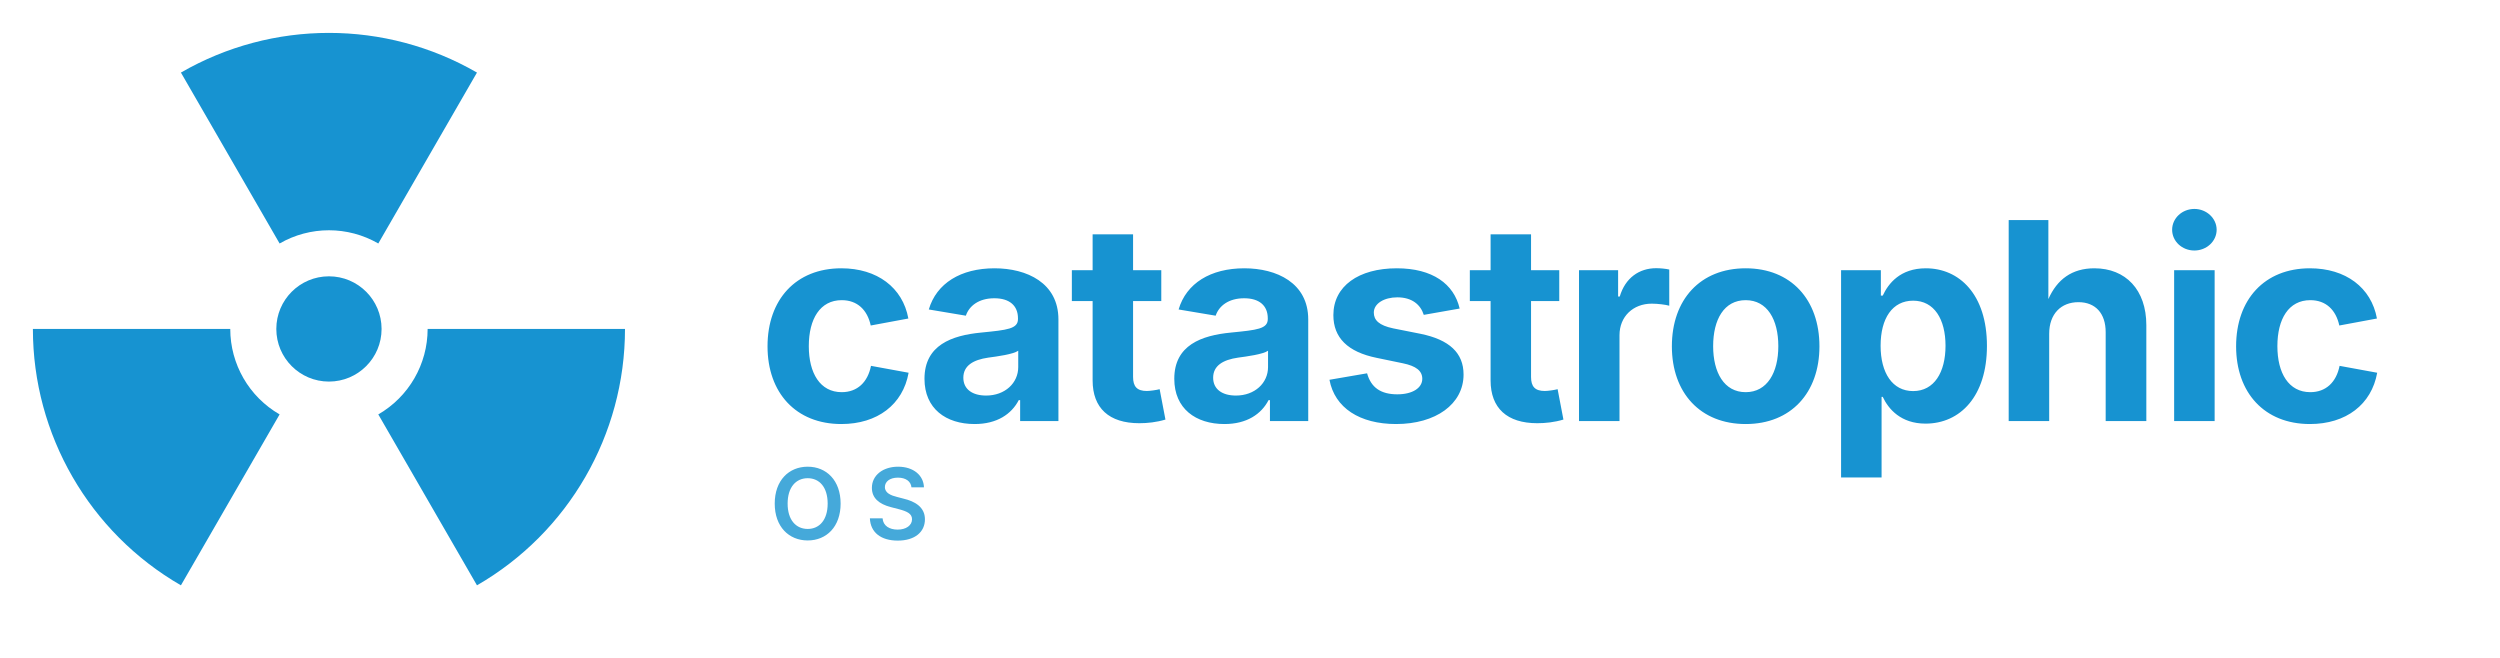
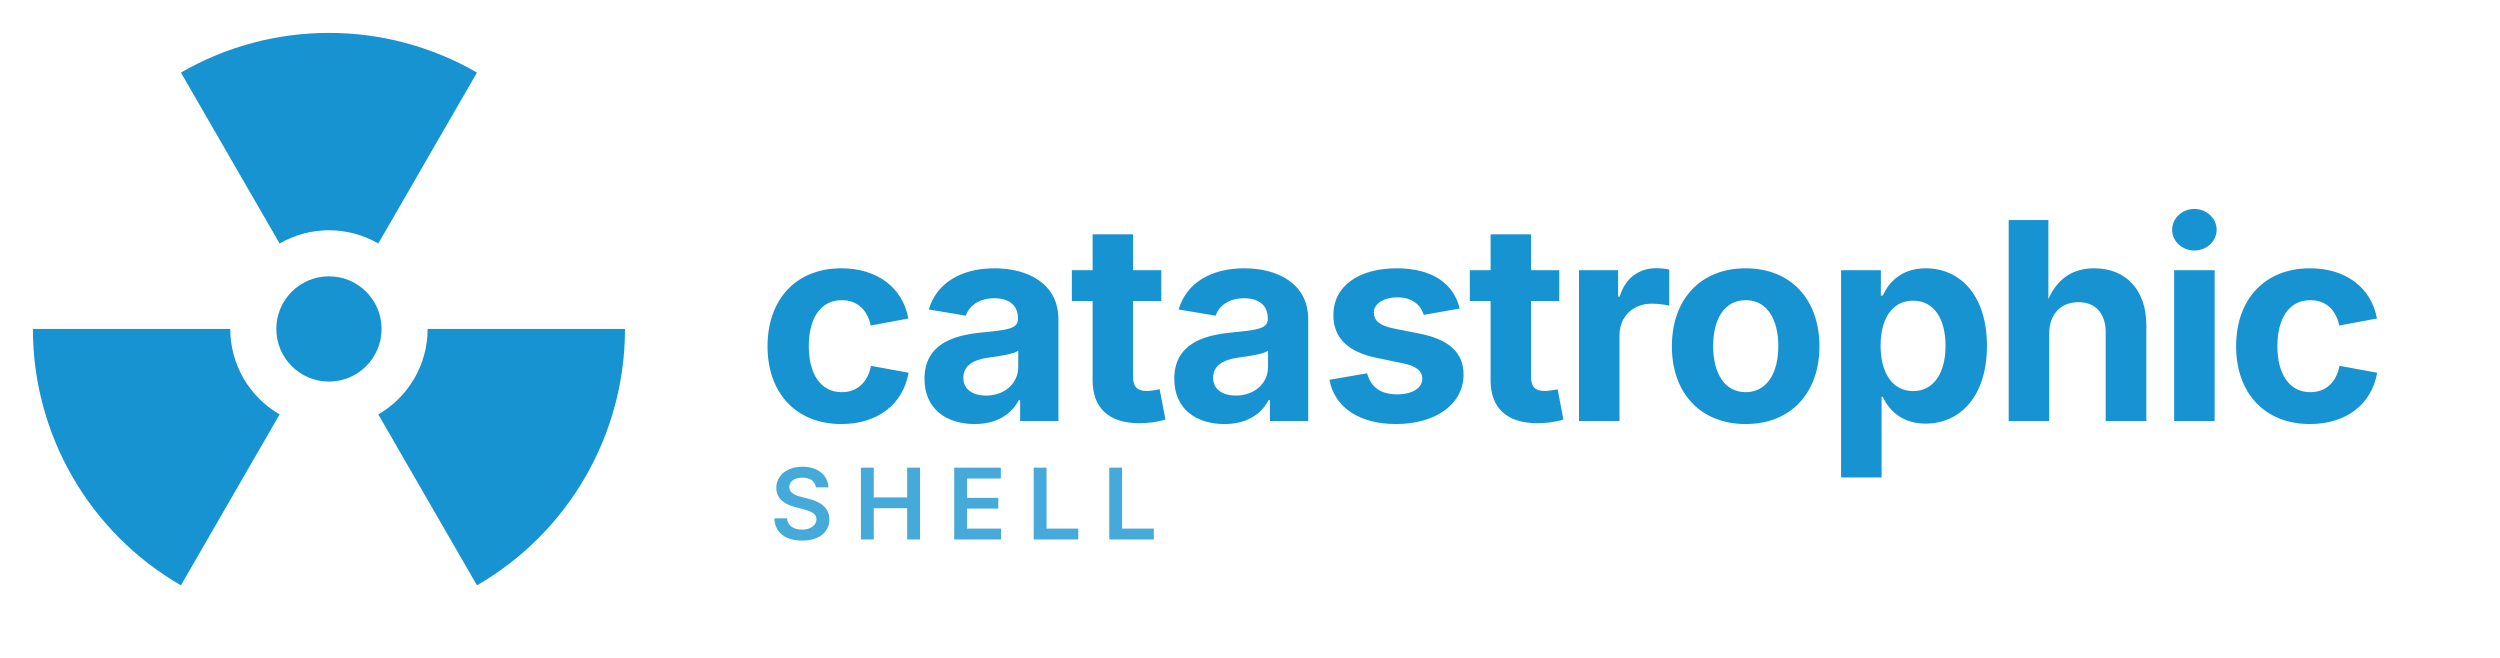
<svg xmlns="http://www.w3.org/2000/svg" viewBox="0 0 760 200" width="1520" height="400">
  <g fill="#1793D1">
    <path d="M145.00 22.06 A90 90 0 0 0 55.00 22.06 L85.00 74.02 A30 30 0 0 1 115.00 74.02 Z M10.00 100.00 A90 90 0 0 0 55.00 177.94 L85.00 125.98 A30 30 0 0 1 70.00 100.00 Z M145.00 177.94 A90 90 0 0 0 190.00 100.00 L130.00 100.00 A30 30 0 0 1 115.00 125.98 Z" />
    <circle cx="100" cy="100" r="16" />
    <text x="230" y="128" font-family="Inter, 'Helvetica Neue', Arial, sans-serif" font-size="84" font-weight="700" letter-spacing="-2">catastrophic</text>
-     <text x="234" y="164" font-family="Inter, 'Helvetica Neue', Arial, sans-serif" font-size="30" font-weight="600" letter-spacing="6" opacity=".8">OS</text>
+     <text x="234" y="164" font-family="Inter, 'Helvetica Neue', Arial, sans-serif" font-size="30" font-weight="600" letter-spacing="6" opacity=".8">SHELL</text>
  </g>
</svg>
